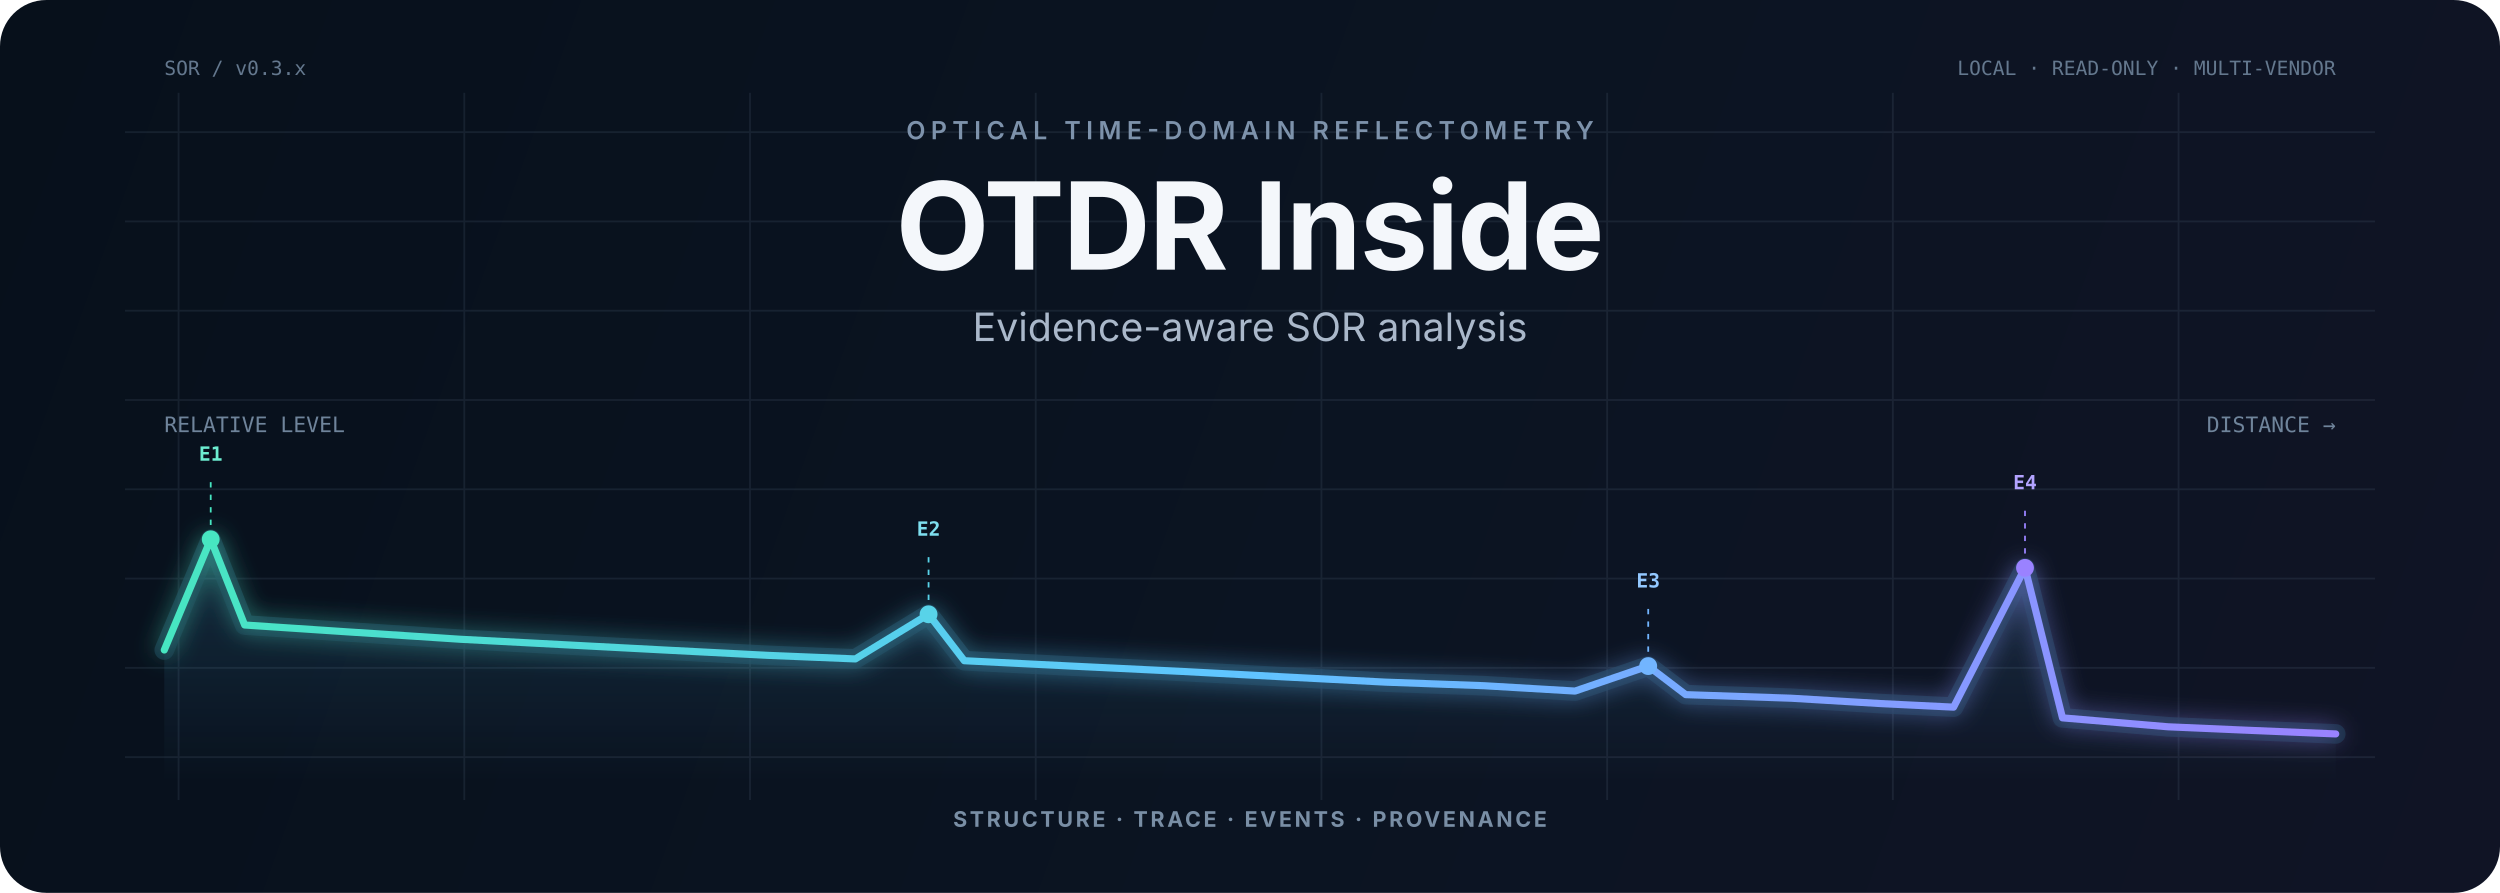
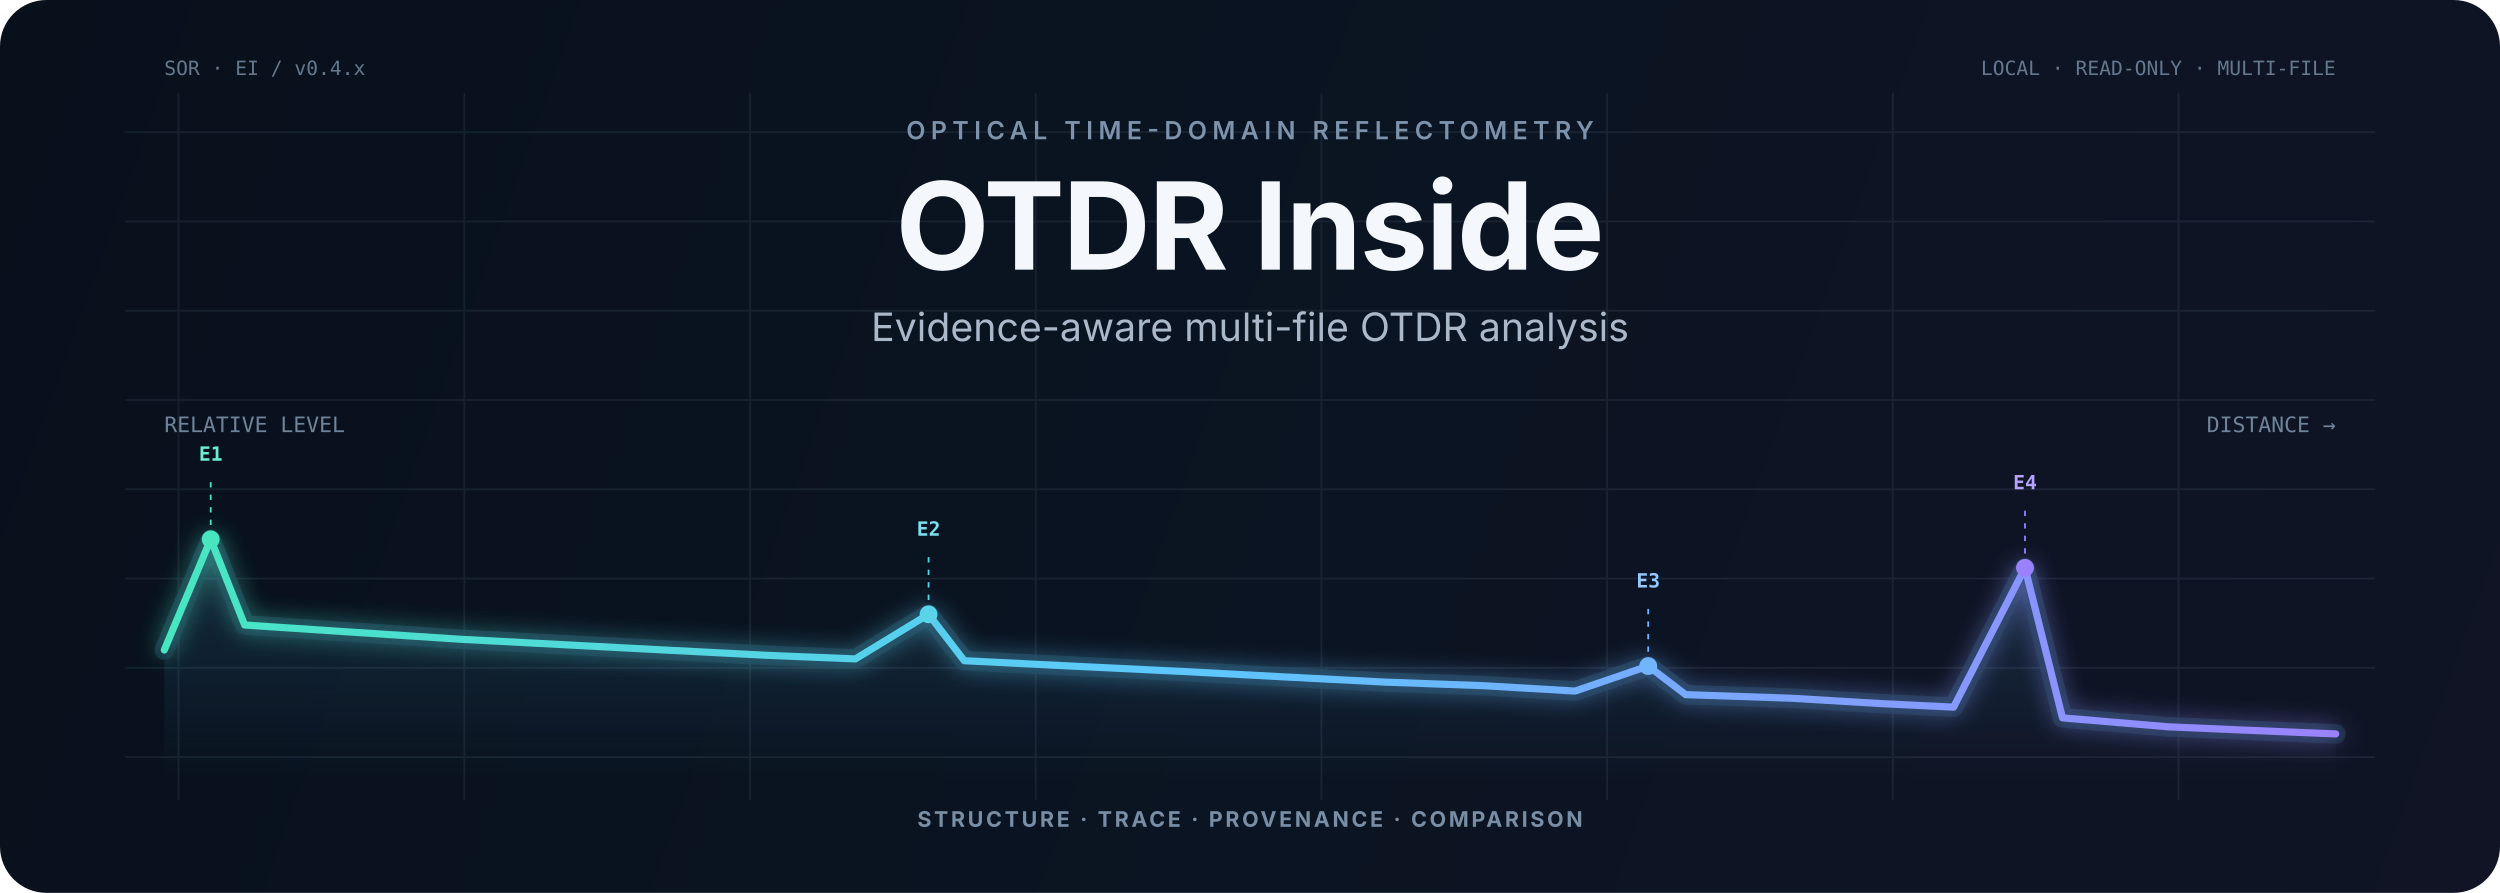
<svg xmlns="http://www.w3.org/2000/svg" width="1400" height="500" viewBox="0 0 1400 500" fill="none">
  <defs>
    <linearGradient id="bg" x1="0" y1="0" x2="1400" y2="500" gradientUnits="userSpaceOnUse">
      <stop stop-color="#07101B" />
      <stop offset="0.55" stop-color="#0B1422" />
      <stop offset="1" stop-color="#101425" />
    </linearGradient>
    <linearGradient id="trace" x1="92" y1="0" x2="1308" y2="0" gradientUnits="userSpaceOnUse">
      <stop stop-color="#47E6C1" />
      <stop offset="0.48" stop-color="#5EC6FF" />
      <stop offset="1" stop-color="#9A82FF" />
    </linearGradient>
    <linearGradient id="fade" x1="0" y1="0" x2="0" y2="1">
      <stop stop-color="#5EC6FF" stop-opacity="0.16" />
      <stop offset="1" stop-color="#5EC6FF" stop-opacity="0" />
    </linearGradient>
    <filter id="glow" x="-10%" y="-80%" width="120%" height="260%">
      <feGaussianBlur stdDeviation="7" result="b" />
      <feMerge>
        <feMergeNode in="b" />
        <feMergeNode in="SourceGraphic" />
      </feMerge>
    </filter>
  </defs>
  <rect width="1400" height="500" rx="26" fill="url(#bg)" />
  <g opacity="0.11" stroke="#8CA4BE" stroke-width="1">
    <path d="M70 74H1330" />
    <path d="M70 124H1330" />
    <path d="M70 174H1330" />
    <path d="M70 224H1330" />
    <path d="M70 274H1330" />
    <path d="M70 324H1330" />
    <path d="M70 374H1330" />
    <path d="M70 424H1330" />
    <path d="M100 52V448" />
    <path d="M260 52V448" />
    <path d="M420 52V448" />
    <path d="M580 52V448" />
    <path d="M740 52V448" />
    <path d="M900 52V448" />
    <path d="M1060 52V448" />
    <path d="M1220 52V448" />
  </g>
  <text x="700" y="78" text-anchor="middle" fill="#7D92AB" font-size="14" font-family="Inter,Segoe UI,Arial,sans-serif" font-weight="600" letter-spacing="3">OPTICAL TIME-DOMAIN REFLECTOMETRY</text>
  <text x="700" y="151" text-anchor="middle" fill="#F4F7FB" font-size="68" font-family="Inter,Segoe UI,Arial,sans-serif" font-weight="750" letter-spacing="-1">OTDR Inside</text>
-   <text x="700" y="191" text-anchor="middle" fill="#AAB8CA" font-size="22" font-family="Inter,Segoe UI,Arial,sans-serif">Evidence-aware SOR analysis</text>
+   <text x="700" y="191" text-anchor="middle" fill="#AAB8CA" font-size="22" font-family="Inter,Segoe UI,Arial,sans-serif">Evidence-aware multi-file OTDR analysis</text>
  <text x="92" y="242" fill="#6F849B" font-size="12" font-family="ui-monospace,SFMono-Regular,Menlo,monospace">RELATIVE LEVEL</text>
  <text x="1308" y="242" text-anchor="end" fill="#6F849B" font-size="12" font-family="ui-monospace,SFMono-Regular,Menlo,monospace">DISTANCE →</text>
  <path d="M92 364 L118 302 L137 350 L197 354 L258 358 L315 361 L372 364 L430 367 L479 369 L520 344 L540 370 L600 373 L662 376 L718 379 L776 382 L831 384 L882 387 L923 373 L944 389 L1003 391 L1053 394 L1094 396 L1134 318 L1155 402 L1214 407 L1260 409 L1308 411 L1308 438 L92 438 Z" fill="url(#fade)" />
  <path d="M92 364 L118 302 L137 350 L197 354 L258 358 L315 361 L372 364 L430 367 L479 369 L520 344 L540 370 L600 373 L662 376 L718 379 L776 382 L831 384 L882 387 L923 373 L944 389 L1003 391 L1053 394 L1094 396 L1134 318 L1155 402 L1214 407 L1260 409 L1308 411" stroke="#19354A" stroke-width="11" stroke-linecap="round" stroke-linejoin="round" opacity="0.72" />
  <path d="M92 364 L118 302 L137 350 L197 354 L258 358 L315 361 L372 364 L430 367 L479 369 L520 344 L540 370 L600 373 L662 376 L718 379 L776 382 L831 384 L882 387 L923 373 L944 389 L1003 391 L1053 394 L1094 396 L1134 318 L1155 402 L1214 407 L1260 409 L1308 411" stroke="url(#trace)" stroke-width="4" stroke-linecap="round" stroke-linejoin="round" filter="url(#glow)" />
  <g font-family="ui-monospace,SFMono-Regular,Menlo,monospace" font-size="11" font-weight="700">
    <g>
      <circle cx="118" cy="302" r="5" fill="#47E6C1" />
      <path d="M118 294V267" stroke="#47E6C1" stroke-dasharray="3 4" />
      <text x="118" y="258" text-anchor="middle" fill="#6DEDD0">E1</text>
    </g>
    <g>
      <circle cx="520" cy="344" r="5" fill="#58D3E9" />
      <path d="M520 336V309" stroke="#58D3E9" stroke-dasharray="3 4" />
      <text x="520" y="300" text-anchor="middle" fill="#7EDFEF">E2</text>
    </g>
    <g>
      <circle cx="923" cy="373" r="5" fill="#72B5FF" />
      <path d="M923 365V338" stroke="#72B5FF" stroke-dasharray="3 4" />
      <text x="923" y="329" text-anchor="middle" fill="#93C8FF">E3</text>
    </g>
    <g>
      <circle cx="1134" cy="318" r="5" fill="#9A82FF" />
      <path d="M1134 310V283" stroke="#9A82FF" stroke-dasharray="3 4" />
      <text x="1134" y="274" text-anchor="middle" fill="#B3A3FF">E4</text>
    </g>
  </g>
-   <text x="700" y="463" text-anchor="middle" fill="#798EA5" font-size="12" font-family="Inter,Segoe UI,Arial,sans-serif" font-weight="650" letter-spacing="1.5">STRUCTURE  ·  TRACE  ·  EVENTS  ·  PROVENANCE</text>
-   <text x="92" y="42" fill="#64788E" font-size="11" font-family="ui-monospace,SFMono-Regular,Menlo,monospace">SOR / v0.3.x</text>
-   <text x="1308" y="42" text-anchor="end" fill="#64788E" font-size="11" font-family="ui-monospace,SFMono-Regular,Menlo,monospace">LOCAL · READ-ONLY · MULTI-VENDOR</text>
+   <text x="700" y="463" text-anchor="middle" fill="#798EA5" font-size="12" font-family="Inter,Segoe UI,Arial,sans-serif" font-weight="650" letter-spacing="1.5">STRUCTURE  ·  TRACE  ·  PROVENANCE  ·  COMPARISON</text>
+   <text x="92" y="42" fill="#64788E" font-size="11" font-family="ui-monospace,SFMono-Regular,Menlo,monospace">SOR · EI / v0.4.x</text>
+   <text x="1308" y="42" text-anchor="end" fill="#64788E" font-size="11" font-family="ui-monospace,SFMono-Regular,Menlo,monospace">LOCAL · READ-ONLY · MULTI-FILE</text>
</svg>
